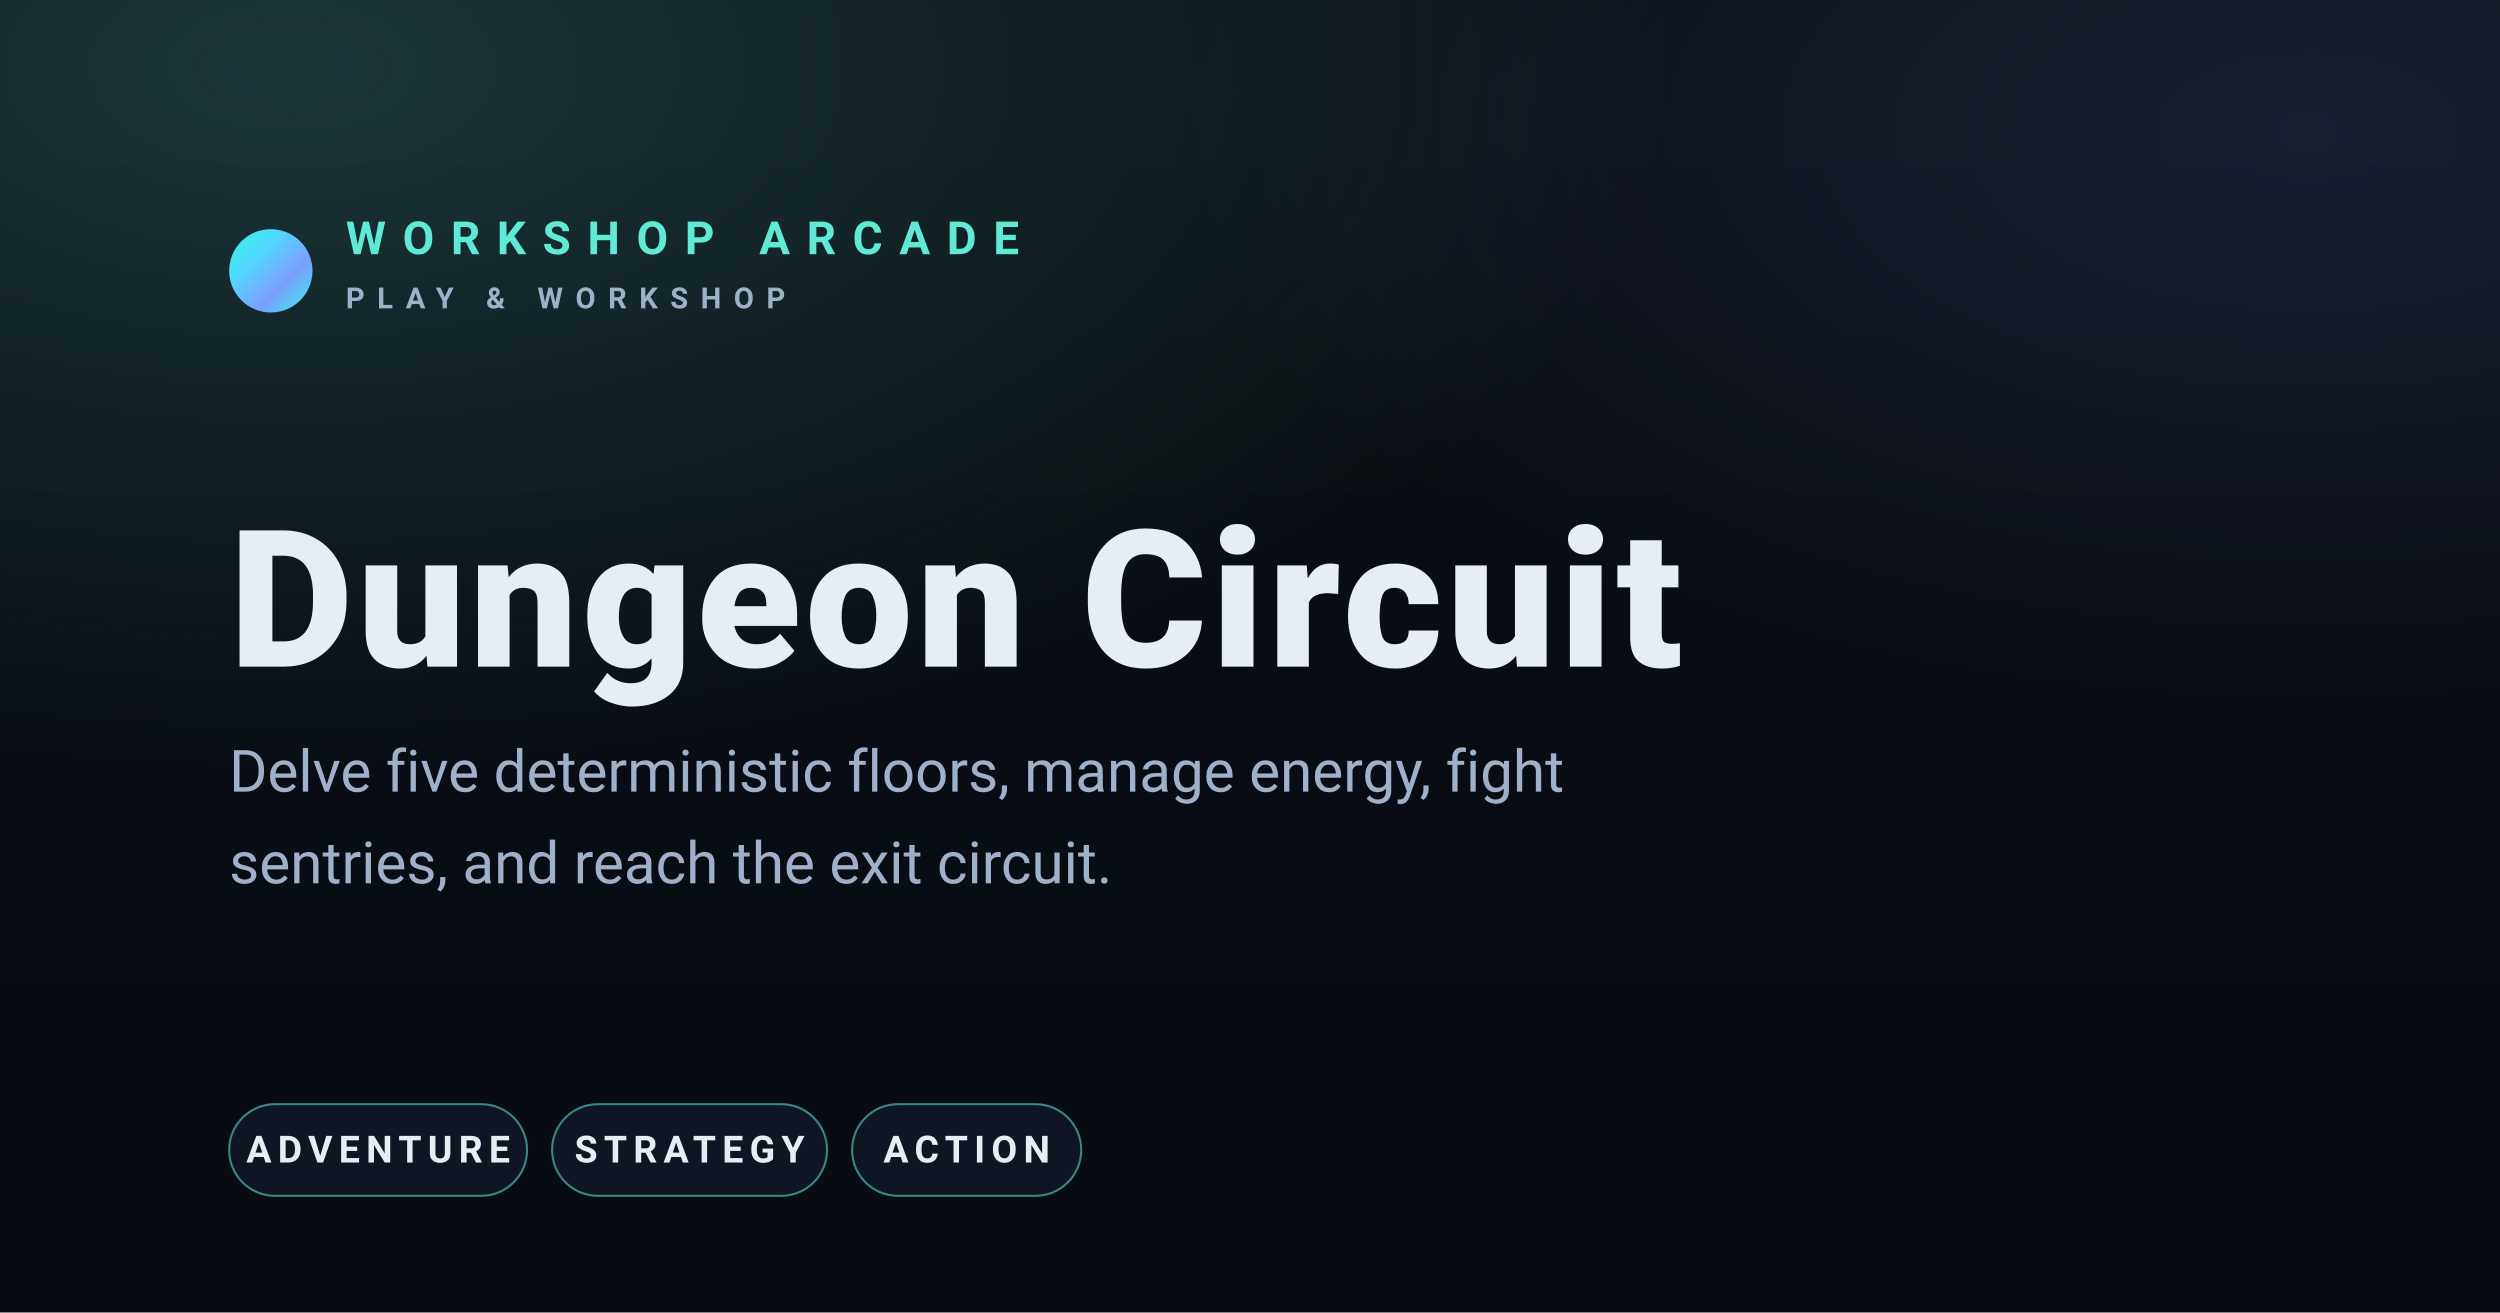
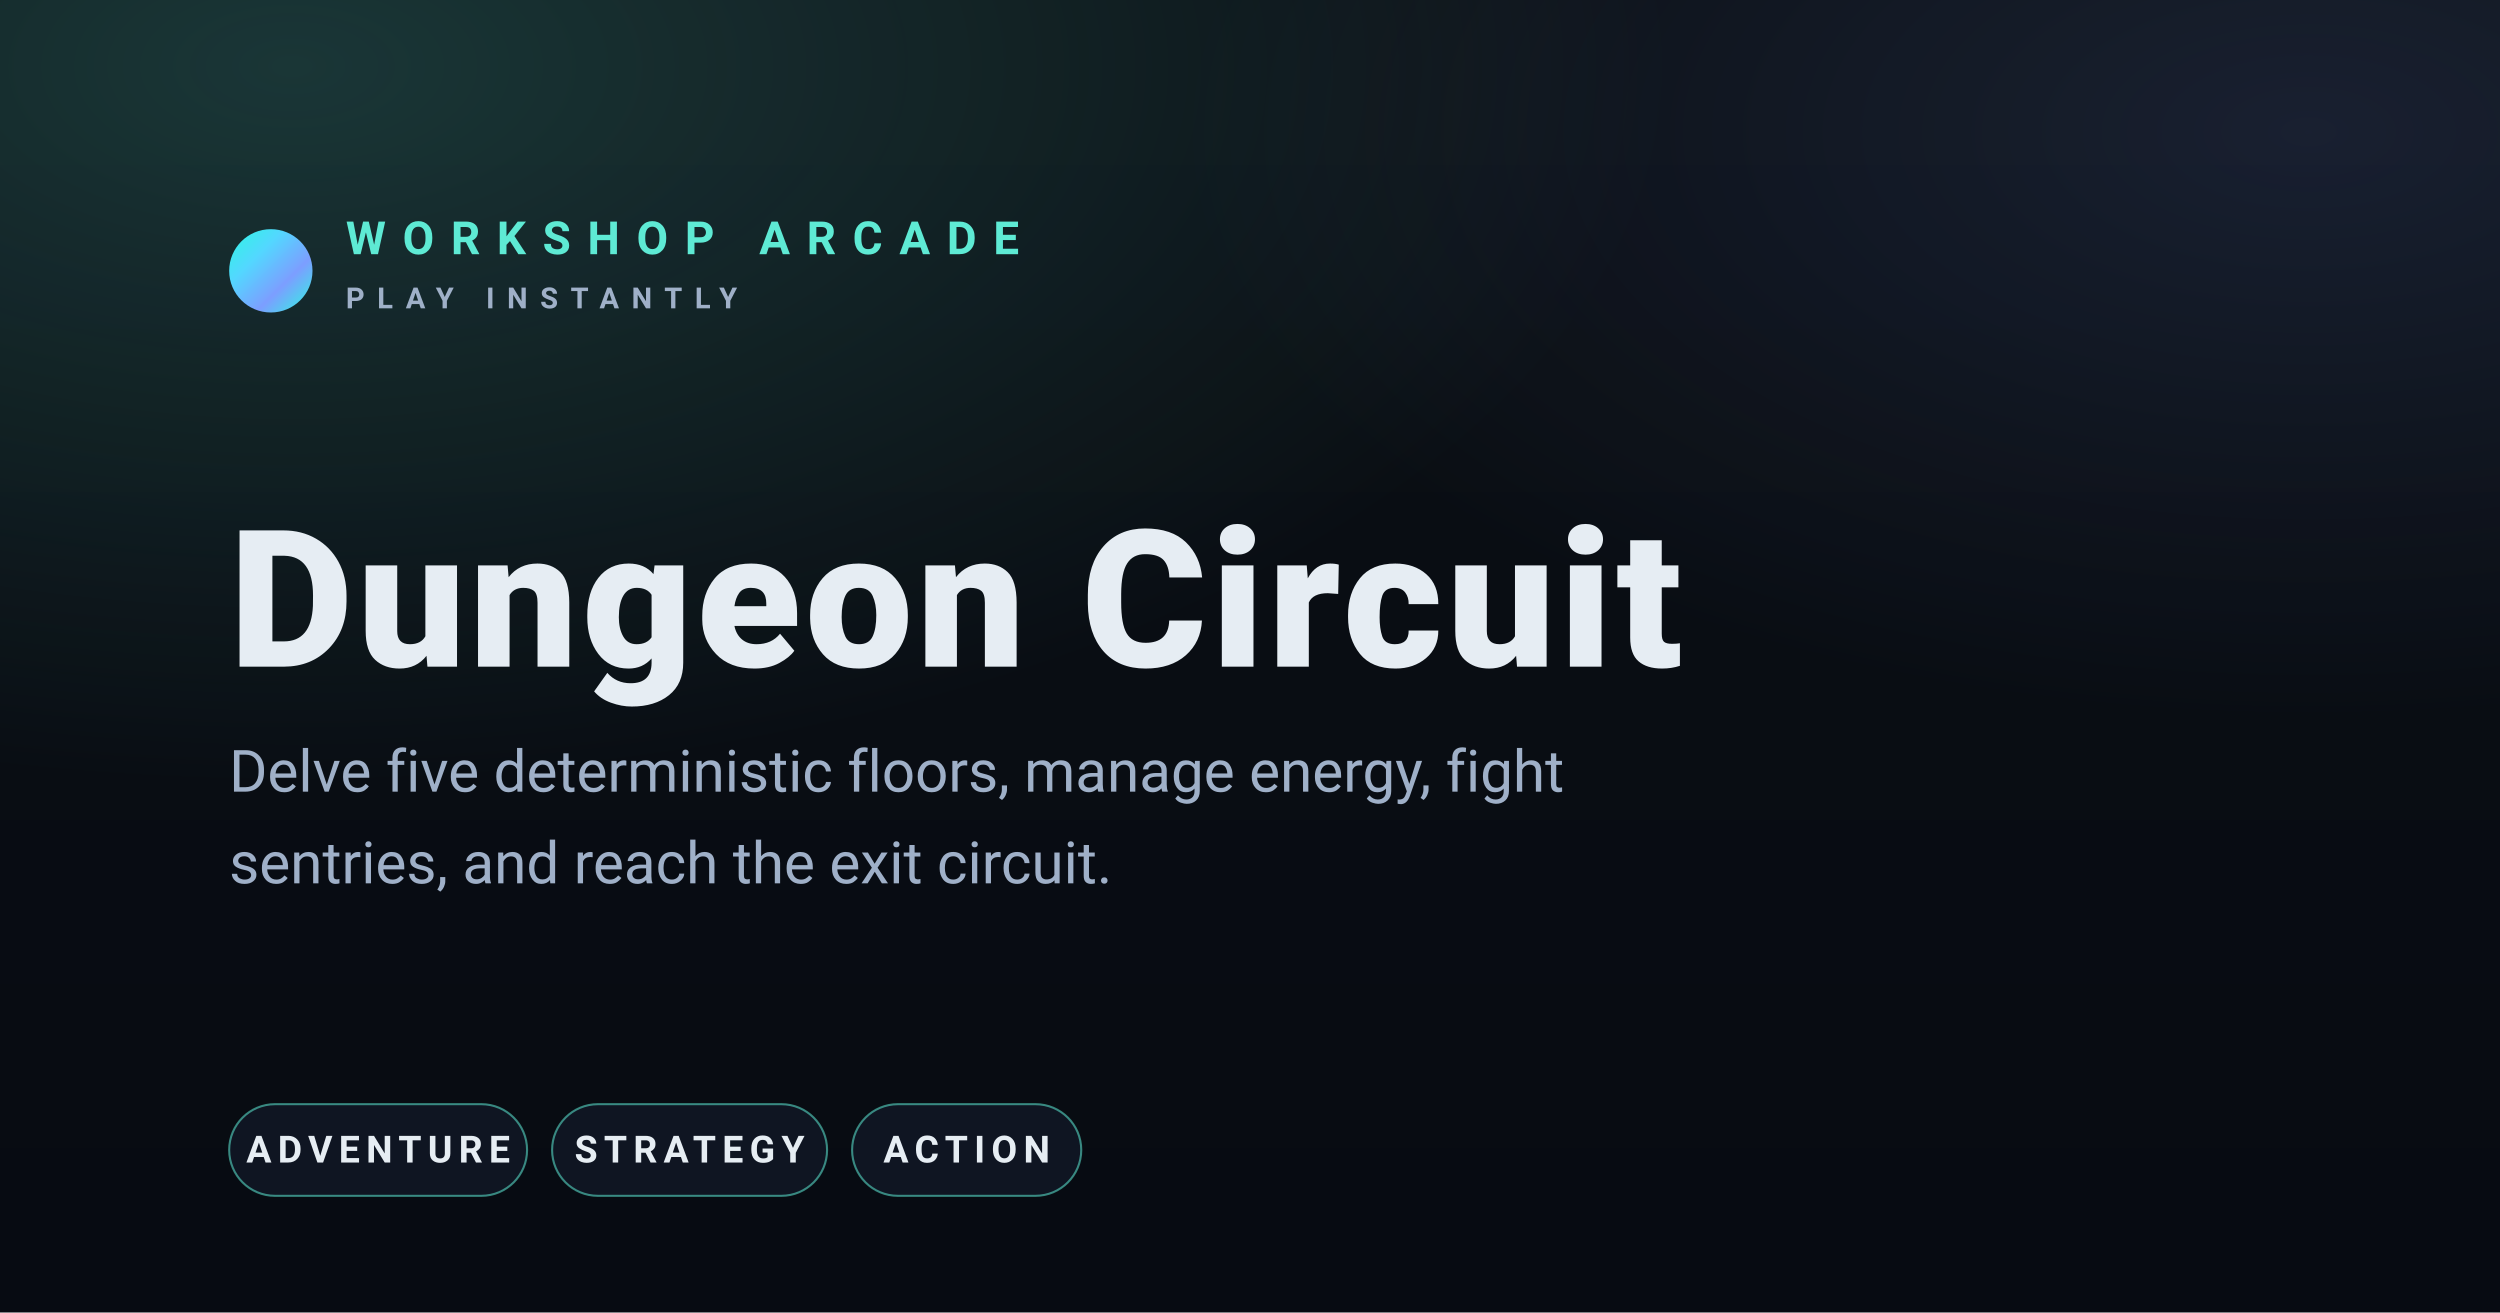
<svg xmlns="http://www.w3.org/2000/svg" viewBox="0 0 1200 630" width="1200" height="630">
  <defs>
    <linearGradient id="bg" x1="0" y1="0" x2="0" y2="1">
      <stop offset="0" stop-color="#0b0f14" />
      <stop offset="1" stop-color="#070b12" />
    </linearGradient>
    <radialGradient id="glow-teal" cx="0.12" cy="0.05" r="0.55">
      <stop offset="0" stop-color="#5eead4" stop-opacity="0.18" />
      <stop offset="1" stop-color="#5eead4" stop-opacity="0" />
    </radialGradient>
    <radialGradient id="glow-indigo" cx="0.92" cy="0.1" r="0.45">
      <stop offset="0" stop-color="#7c9eff" stop-opacity="0.12" />
      <stop offset="1" stop-color="#7c9eff" stop-opacity="0" />
    </radialGradient>
    <linearGradient id="dot" x1="0" y1="0" x2="1" y2="1">
      <stop offset="0" stop-color="#2cf8e2" />
      <stop offset="0.33" stop-color="#53d7ff" />
      <stop offset="0.66" stop-color="#7c9eff" />
      <stop offset="1" stop-color="#2cf8e2" />
    </linearGradient>
  </defs>
  <rect width="1200" height="630" fill="url(#bg)" />
  <rect width="1200" height="630" fill="url(#glow-teal)" />
  <rect width="1200" height="630" fill="url(#glow-indigo)" />
  <g transform="translate(110 110)">
    <circle cx="20" cy="20" r="20" fill="url(#dot)" />
    <text x="56" y="12" font-family="ui-sans-serif, system-ui, -apple-system, &quot;Segoe UI&quot;, Roboto, Helvetica, Arial, sans-serif" font-size="22" letter-spacing="8" fill="#5eead4" font-weight="700">WORKSHOP ARCADE</text>
-     <text x="56" y="38" font-family="ui-sans-serif, system-ui, -apple-system, &quot;Segoe UI&quot;, Roboto, Helvetica, Arial, sans-serif" font-size="14" letter-spacing="6" fill="#9fb0c8" font-weight="600" text-transform="uppercase">PLAY &amp; WORKSHOP</text>
+     <text x="56" y="38" font-family="ui-sans-serif, system-ui, -apple-system, &quot;Segoe UI&quot;, Roboto, Helvetica, Arial, sans-serif" font-size="14" letter-spacing="6" fill="#9fb0c8" font-weight="600" text-transform="uppercase">PLAY INSTANTLY</text>
  </g>
  <text x="110" y="320" font-family="ui-sans-serif, system-ui, -apple-system, &quot;Segoe UI&quot;, Roboto, Helvetica, Arial, sans-serif" font-size="92" letter-spacing="2" fill="#e6edf3" font-weight="800">Dungeon Circuit</text>
  <text x="110" y="380" font-family="ui-sans-serif, system-ui, -apple-system, &quot;Segoe UI&quot;, Roboto, Helvetica, Arial, sans-serif" font-size="28" fill="#9fb0c8">Delve five deterministic floors, manage energy, fight</text>
  <text x="110" y="424" font-family="ui-sans-serif, system-ui, -apple-system, &quot;Segoe UI&quot;, Roboto, Helvetica, Arial, sans-serif" font-size="28" fill="#9fb0c8">sentries, and reach the exit circuit.</text>
  <g transform="translate(110 530)" font-family="ui-sans-serif, system-ui, -apple-system, &quot;Segoe UI&quot;, Roboto, Helvetica, Arial, sans-serif">
    <rect x="0" y="0" rx="22" ry="22" width="143" height="44" fill="#0f1522" stroke="#5eead4" stroke-opacity="0.55" stroke-width="1" />
    <text x="71.5" y="28" text-anchor="middle" fill="#e6edf3" font-size="18" font-weight="700" letter-spacing="3" font-family="ui-sans-serif, system-ui, -apple-system, &quot;Segoe UI&quot;, Roboto, Helvetica, Arial, sans-serif">ADVENTURE</text>
    <rect x="155" y="0" rx="22" ry="22" width="132" height="44" fill="#0f1522" stroke="#5eead4" stroke-opacity="0.55" stroke-width="1" />
    <text x="221" y="28" text-anchor="middle" fill="#e6edf3" font-size="18" font-weight="700" letter-spacing="3" font-family="ui-sans-serif, system-ui, -apple-system, &quot;Segoe UI&quot;, Roboto, Helvetica, Arial, sans-serif">STRATEGY</text>
    <rect x="299" y="0" rx="22" ry="22" width="110" height="44" fill="#0f1522" stroke="#5eead4" stroke-opacity="0.55" stroke-width="1" />
    <text x="354" y="28" text-anchor="middle" fill="#e6edf3" font-size="18" font-weight="700" letter-spacing="3" font-family="ui-sans-serif, system-ui, -apple-system, &quot;Segoe UI&quot;, Roboto, Helvetica, Arial, sans-serif">ACTION</text>
  </g>
</svg>
